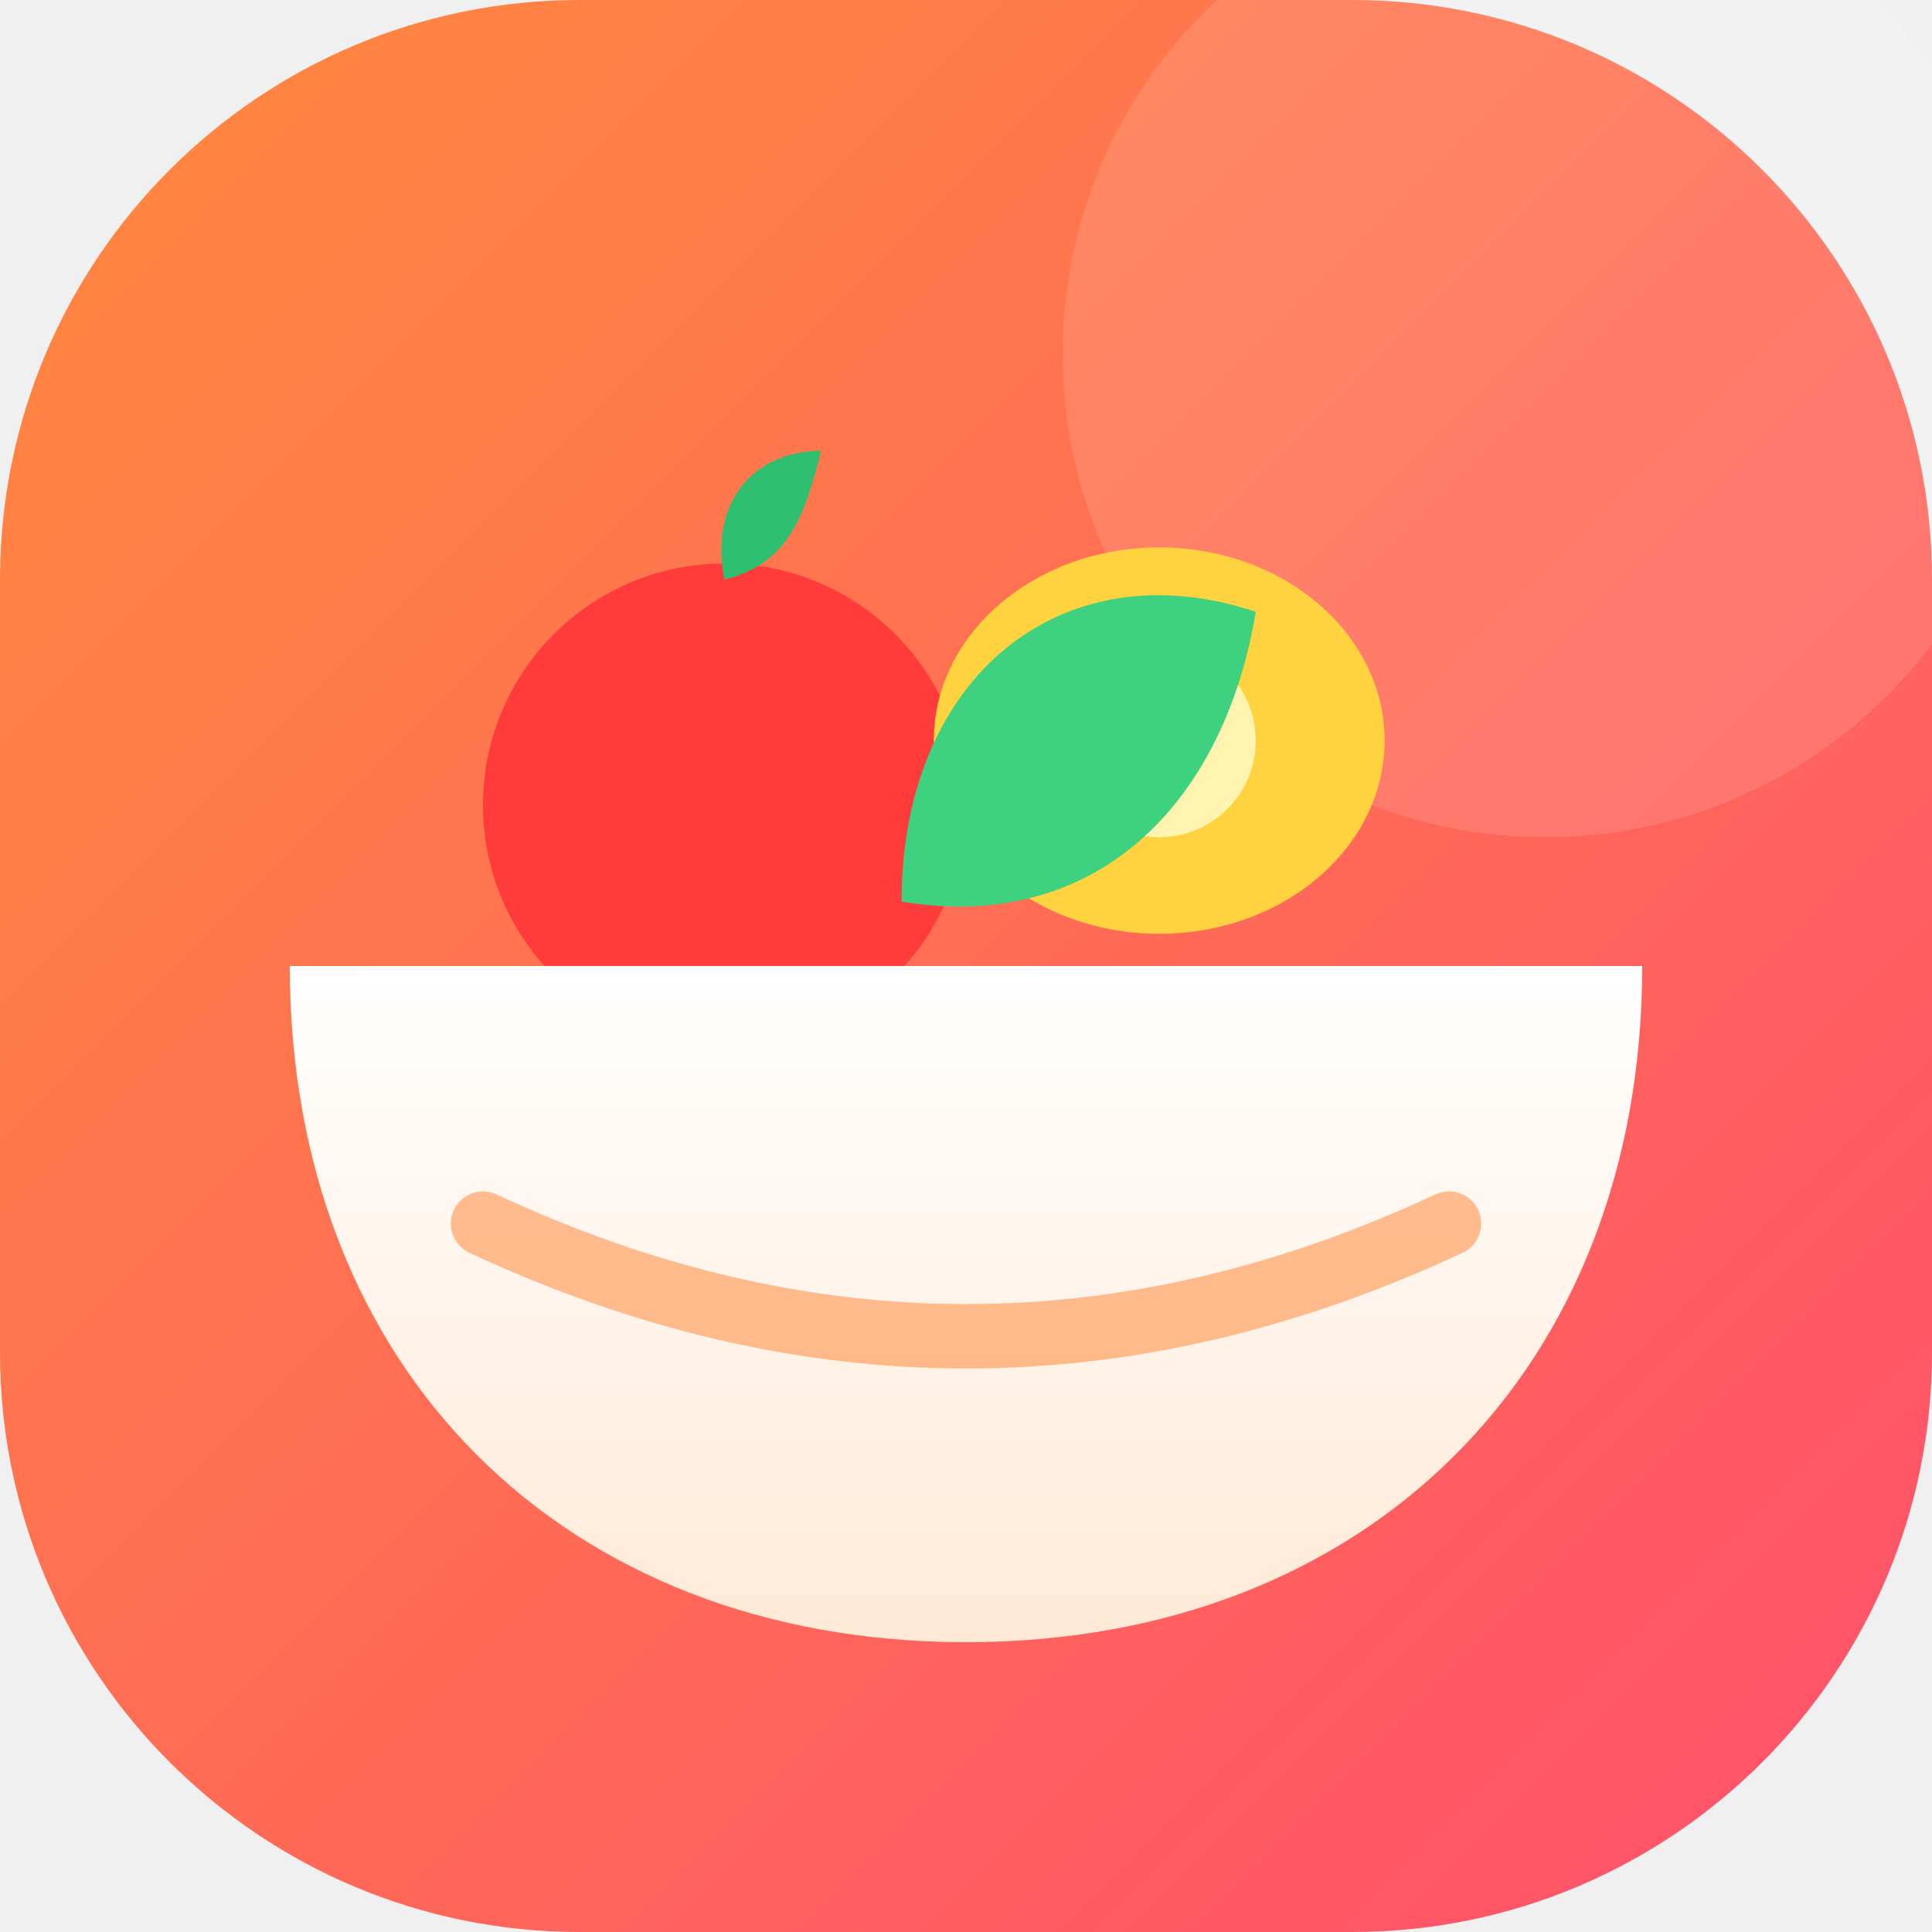
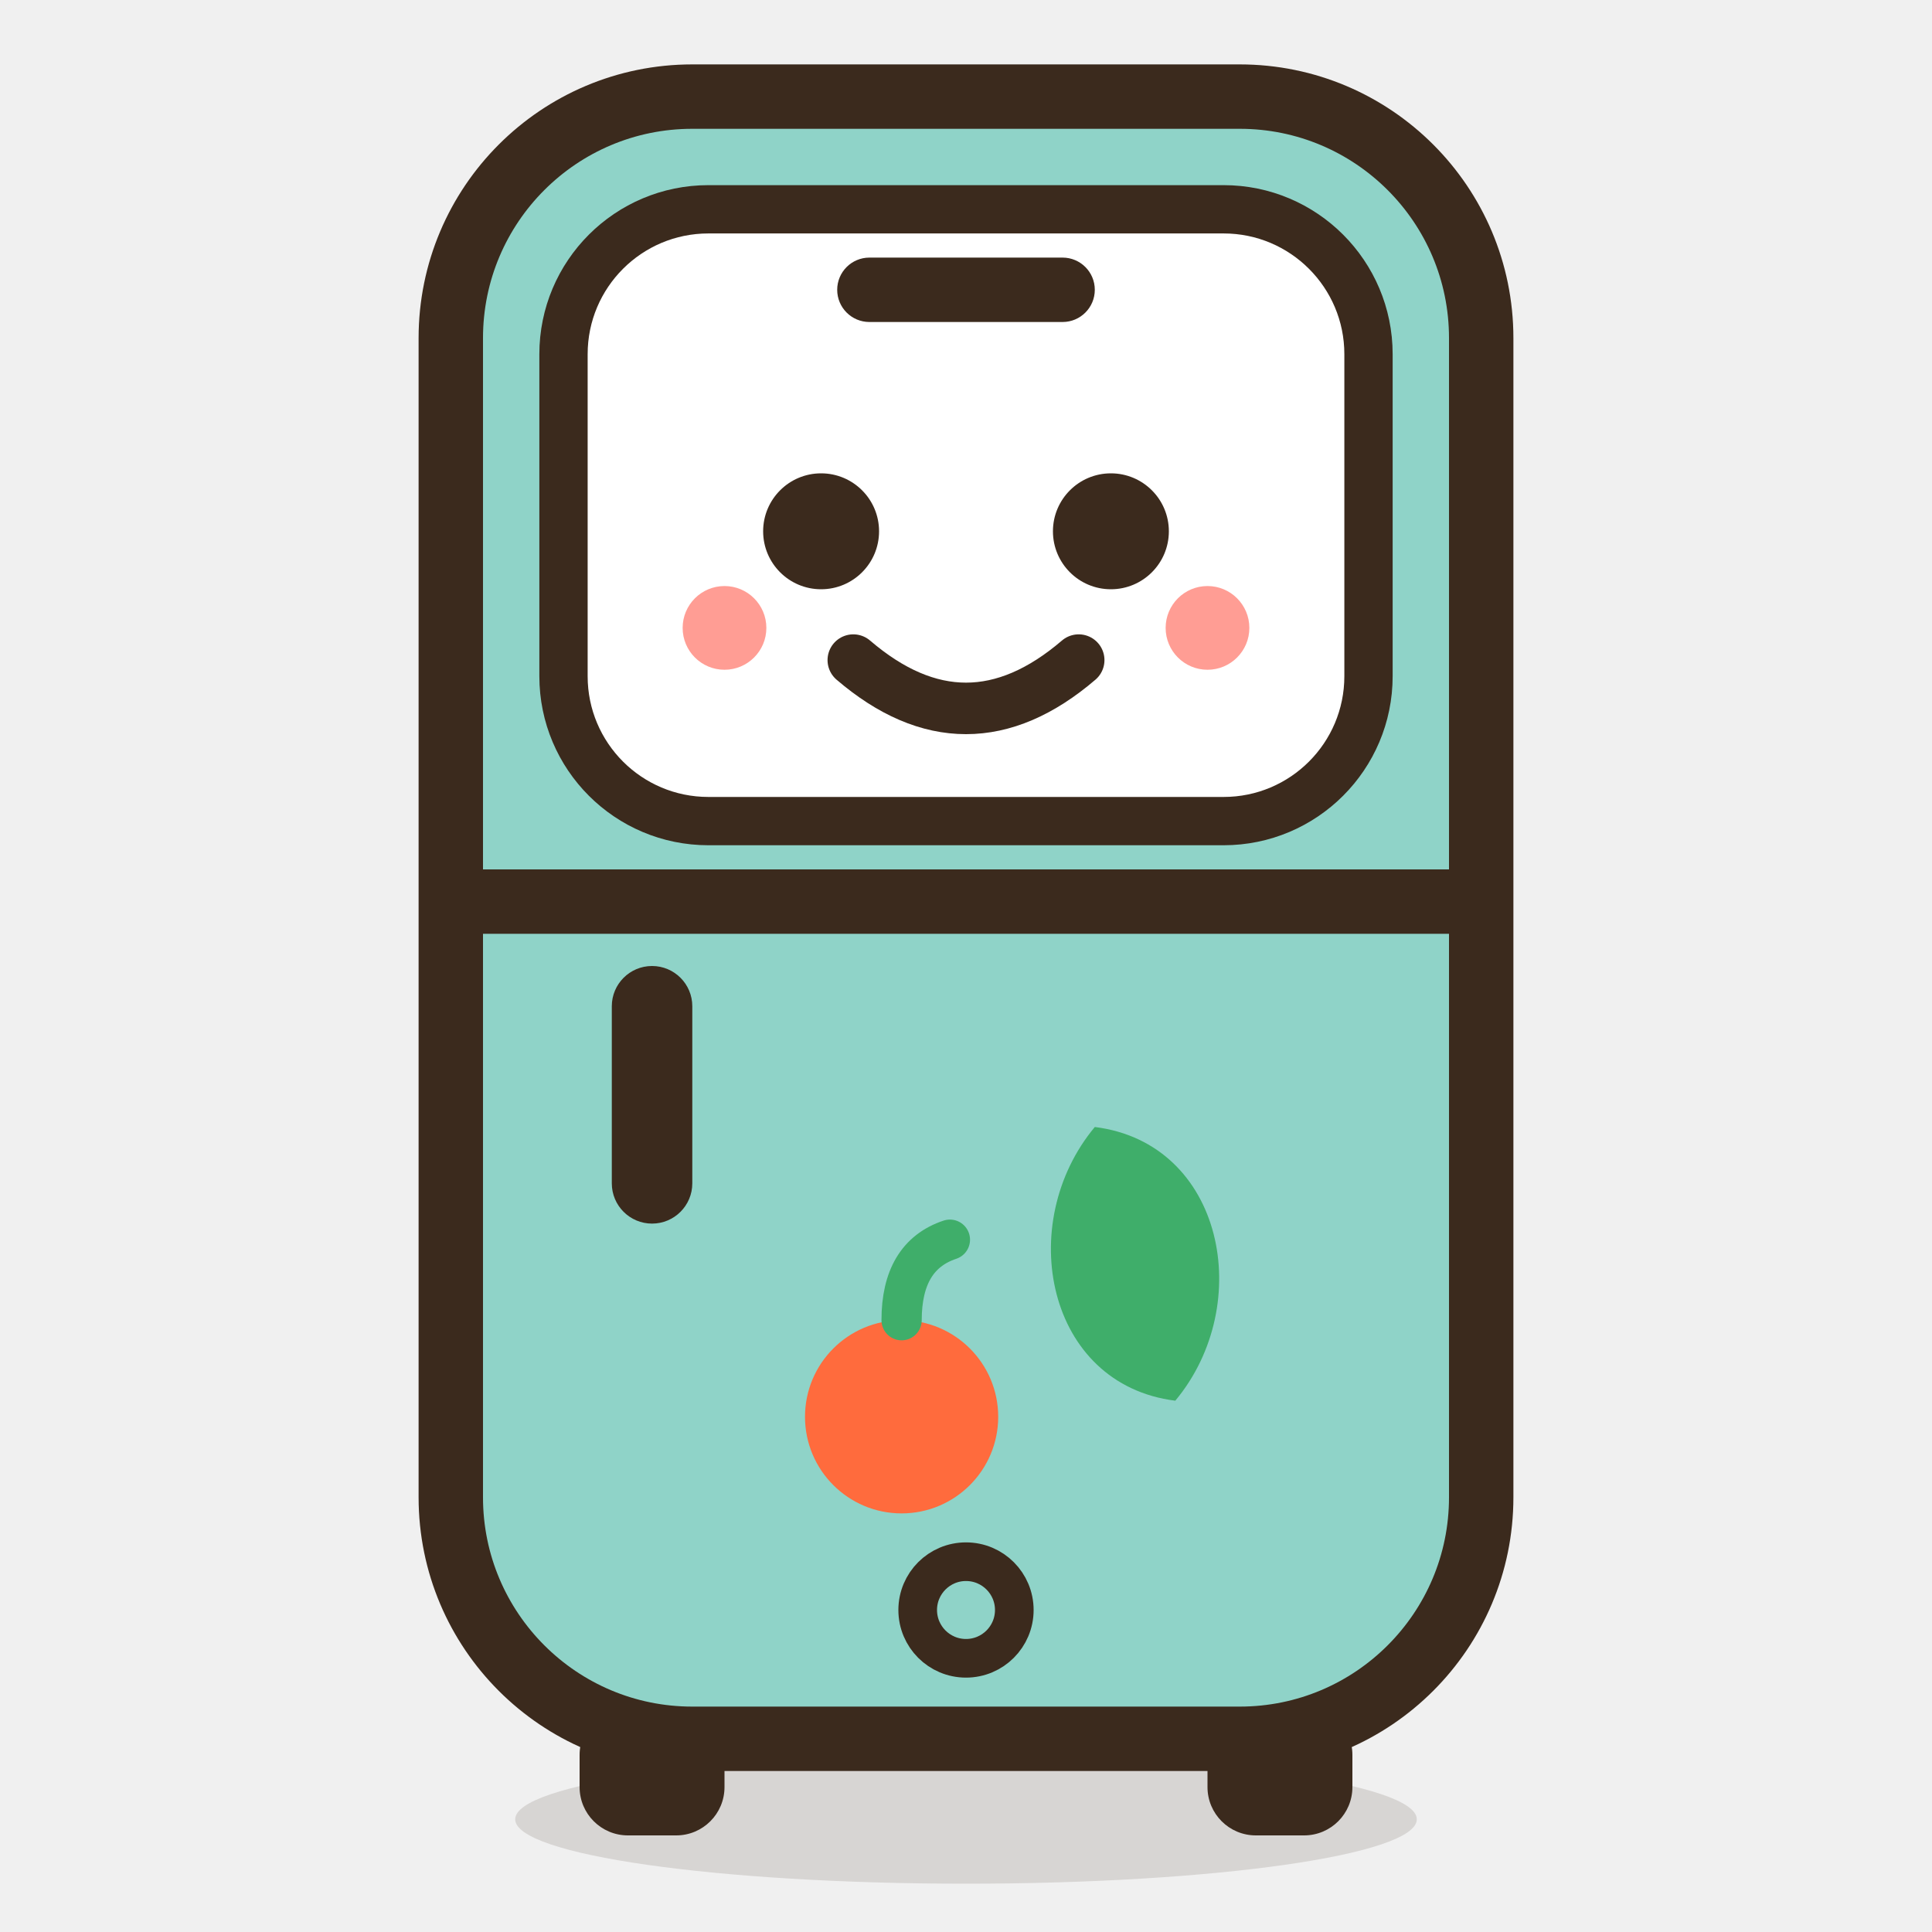
<svg xmlns="http://www.w3.org/2000/svg" viewBox="0 0 120 120" width="120" height="120" role="img" aria-label="MealToUs">
-   <defs>
-     <linearGradient id="g" x1="0" y1="0" x2="1" y2="1">
-       <stop offset="0" stop-color="#FF8A3D" />
-       <stop offset="1" stop-color="#FF4F6D" />
-     </linearGradient>
-     <linearGradient id="b" x1="0" y1="0" x2="0" y2="1">
-       <stop offset="0" stop-color="#fff" />
-       <stop offset="1" stop-color="#FFE9D6" />
-     </linearGradient>
-   </defs>
-   <rect width="120" height="120" rx="36" fill="url(#g)" />
-   <circle cx="96" cy="22" r="30" fill="#fff" opacity=".12" />
-   <circle cx="45" cy="50" r="15" fill="#FF3B3B" />
-   <path d="M45 36c-1-5 2-8 6-8-1 4-2 7-6 8z" fill="#2FBF71" />
-   <ellipse cx="72" cy="46" rx="14" ry="12" fill="#FFD23F" />
-   <circle cx="72" cy="46" r="6" fill="#FFF3B0" />
-   <path d="M56 56c0-14 10-22 22-18-2 12-10 20-22 18z" fill="#3ED17F" />
-   <path d="M18 60h84c0 25-17 42-42 42S18 85 18 60z" fill="url(#b)" />
-   <path d="M30 76q30 14 60 0" fill="none" stroke="#FF8A3D" stroke-width="4" stroke-linecap="round" opacity=".55" />
+   <style>
+     .eye{transform-box:fill-box;transform-origin:center;animation:b 4s infinite}
+     @keyframes b{0%,92%,100%{transform:scaleY(1)}95%{transform:scaleY(.1)}}
+     @media (prefers-reduced-motion:reduce){.eye{animation:none}}
+   </style>
+   <ellipse cx="60" cy="113" rx="28" ry="4" fill="#3B2A1D" opacity=".14" />
+   <rect x="36" y="106" width="9" height="8" rx="3" fill="#3B2A1D" />
+   <rect x="75" y="106" width="9" height="8" rx="3" fill="#3B2A1D" />
+   <rect x="28" y="6" width="64" height="102" rx="15" fill="#8FD3C8" stroke="#3B2A1D" stroke-width="4" />
+   <rect x="35" y="13" width="50" height="38" rx="9" fill="#fff" stroke="#3B2A1D" stroke-width="3" />
+   <rect x="52" y="16" width="16" height="4" rx="2" fill="#3B2A1D" />
+   <circle class="eye" cx="51" cy="33" r="3.6" fill="#3B2A1D" />
+   <circle class="eye" cx="69" cy="33" r="3.6" fill="#3B2A1D" />
+   <path d="M53 41q7 6 14 0" fill="none" stroke="#3B2A1D" stroke-width="3.2" stroke-linecap="round" />
+   <circle cx="45" cy="39" r="2.6" fill="#FF9D94" />
+   <circle cx="75" cy="39" r="2.6" fill="#FF9D94" />
+   <path d="M28 56h64" stroke="#3B2A1D" stroke-width="4" />
+   <rect x="38" y="60" width="5" height="16" rx="2.5" fill="#3B2A1D" />
+   <rect x="38" y="26" width="0" height="0" />
+   <path d="M68 70c8 1 10 11 5 17-8-1-10-11-5-17z" fill="#3FAE6A" />
+   <circle cx="56" cy="88" r="6" fill="#FF6B3D" />
+   <path d="M56 82q0-4 3-5" stroke="#3FAE6A" stroke-width="2.5" fill="none" stroke-linecap="round" />
+   <circle cx="60" cy="100" r="3" fill="none" stroke="#3B2A1D" stroke-width="2.4" />
</svg>
